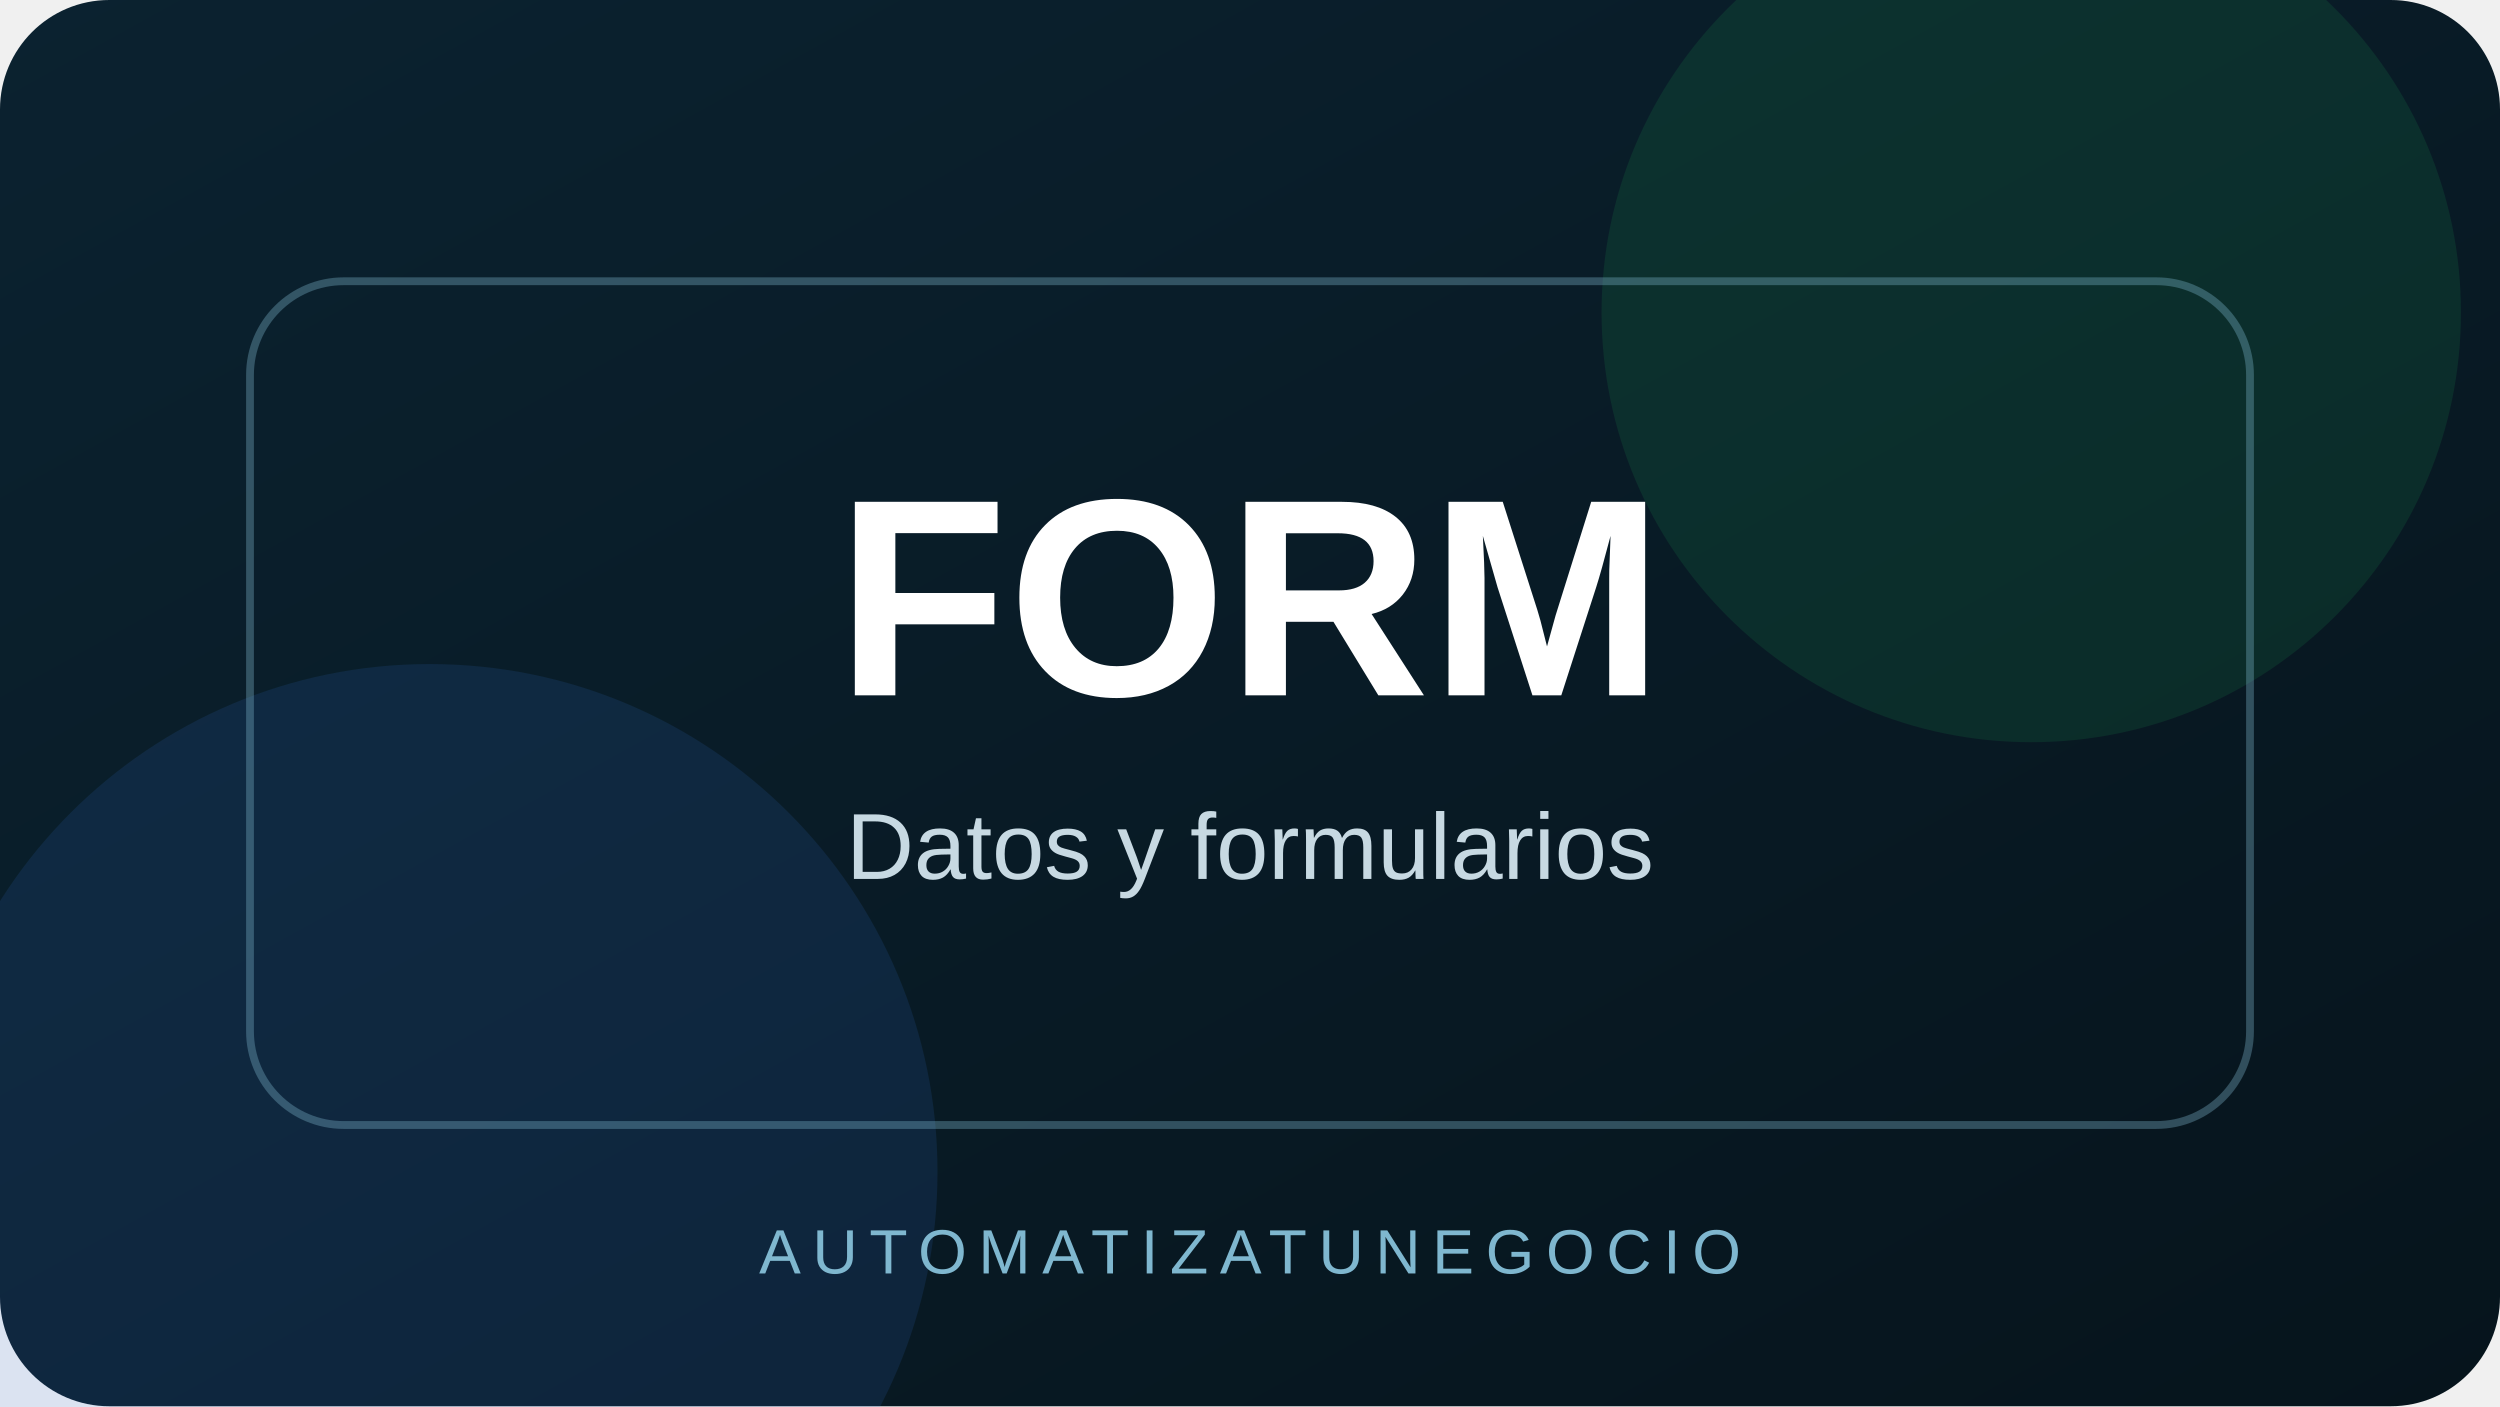
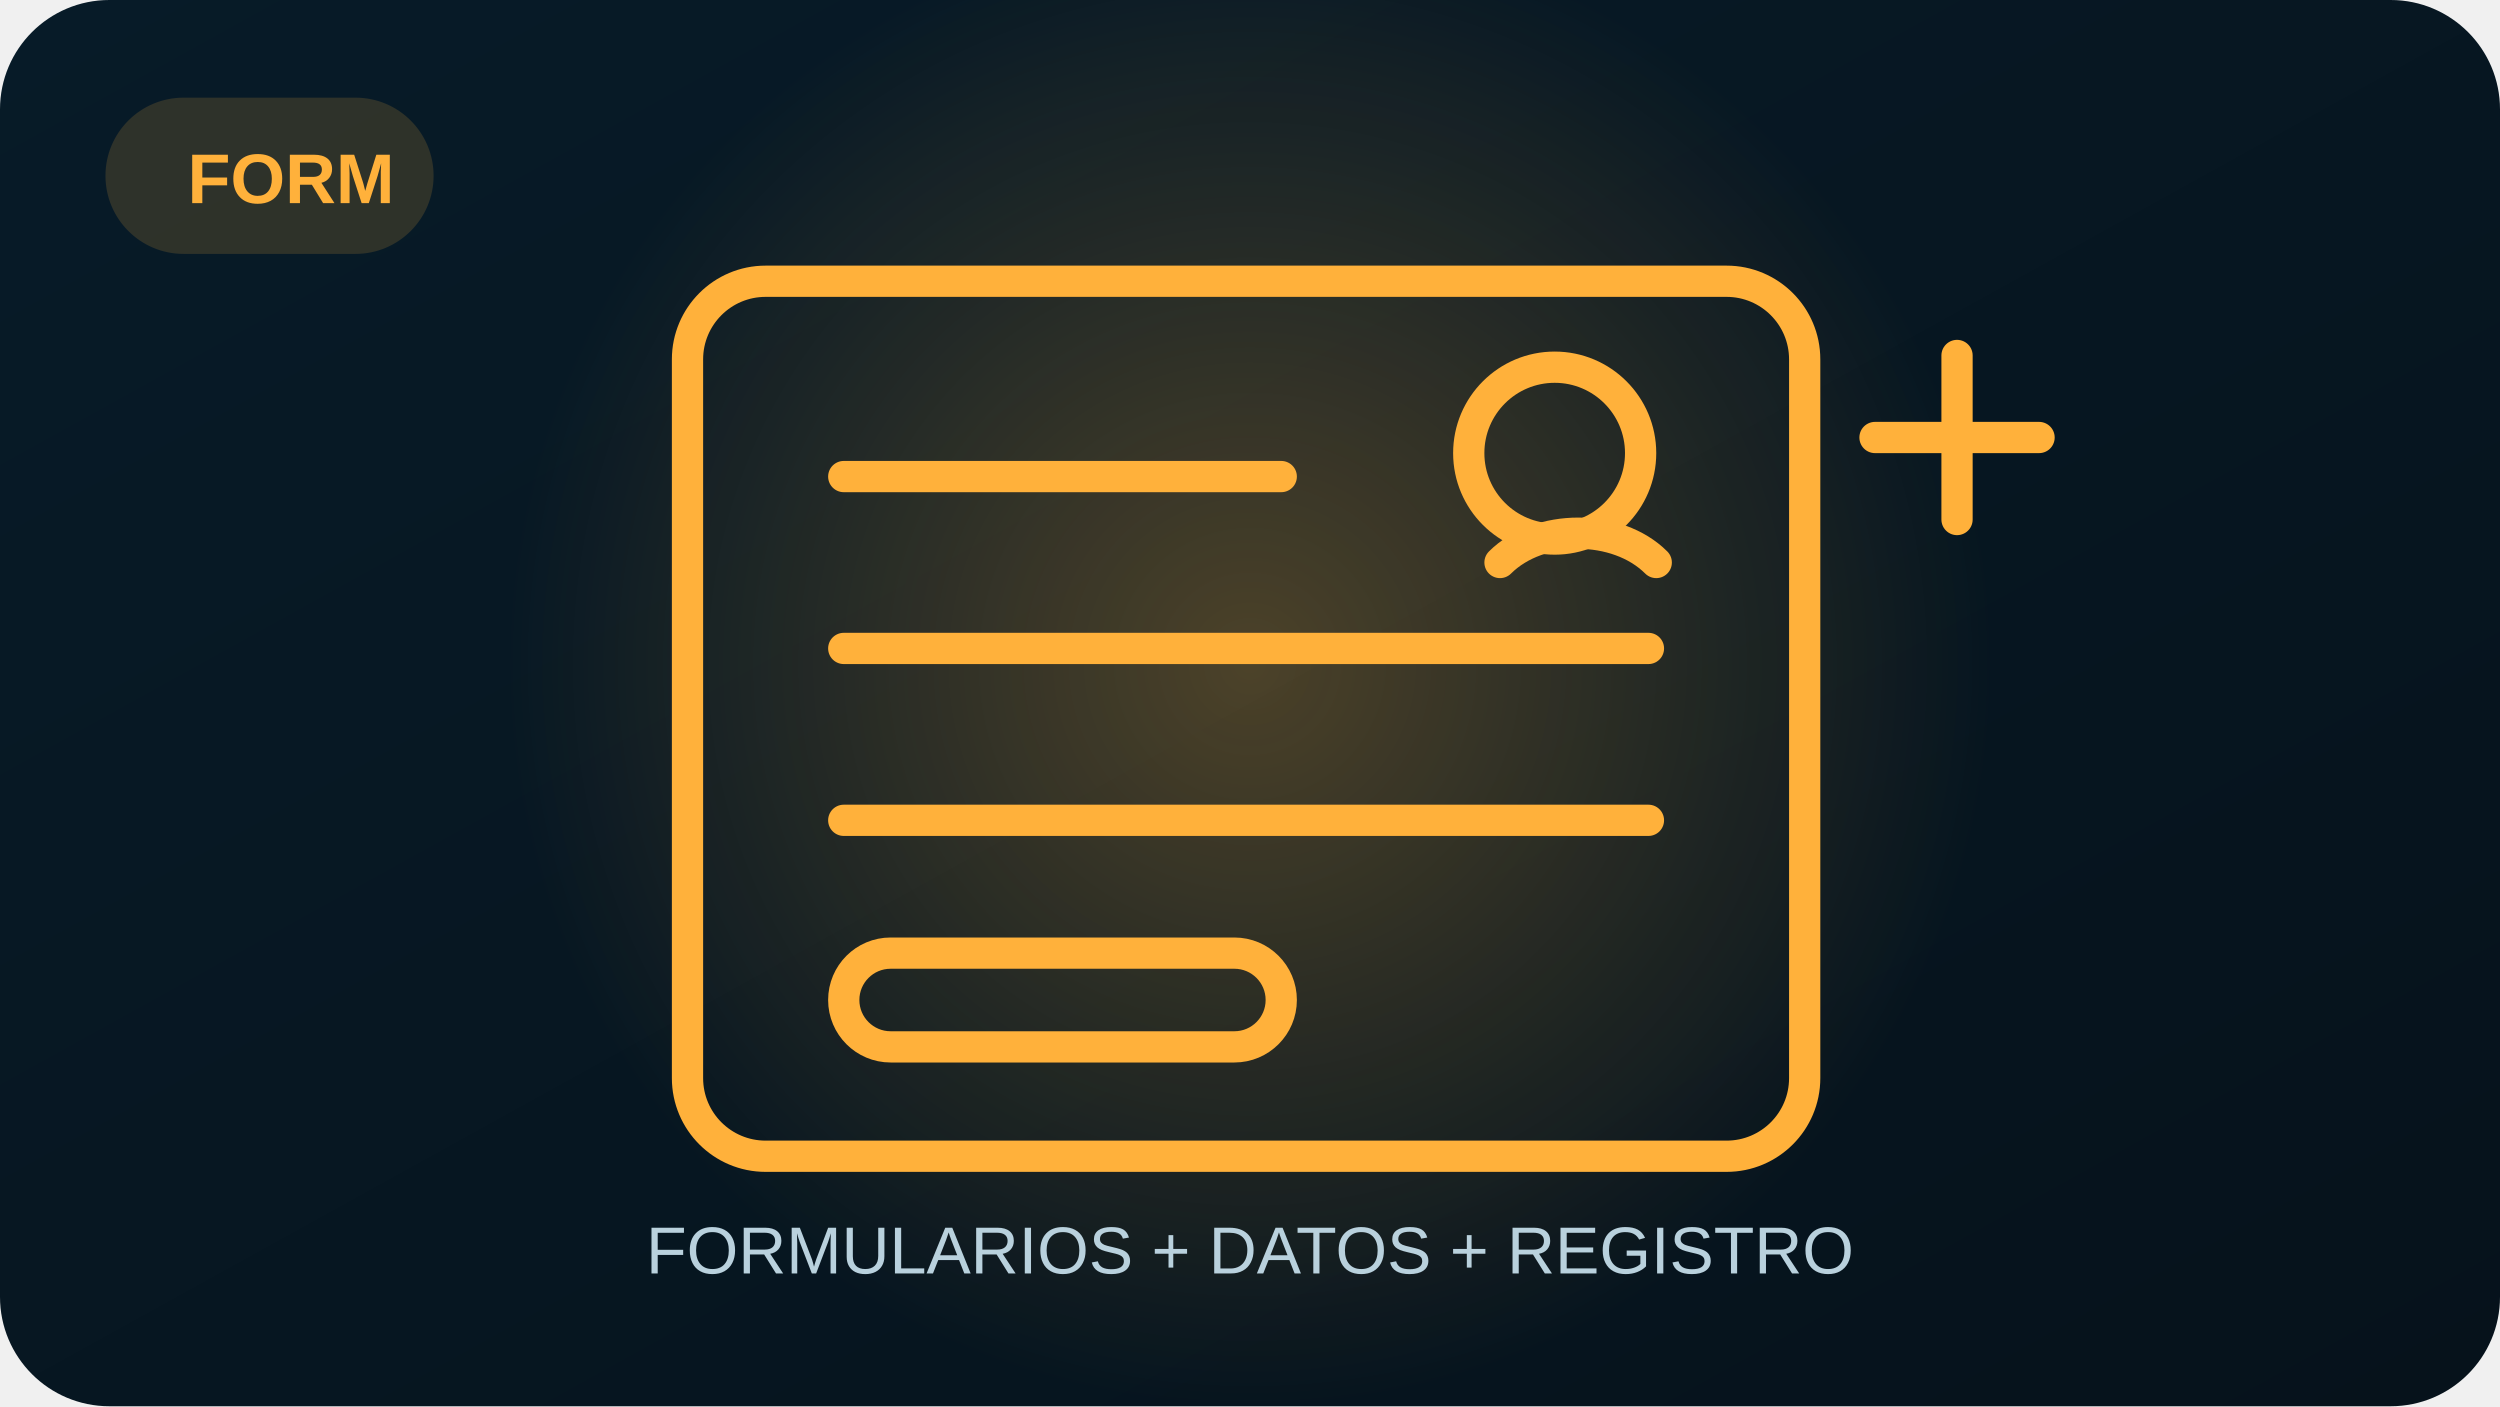
<svg xmlns="http://www.w3.org/2000/svg" viewBox="0 0 640 360" role="img" aria-labelledby="t d">
  <defs>
-     <linearGradient id="g" x1="0" x2="1" y1="0" y2="1">
-       <stop stop-color="#0b2230" />
-       <stop offset="1" stop-color="#06141c" />
+     <linearGradient id="bg" x1="0" y1="0" x2="1" y2="1">
+       <stop stop-color="#071b28" />
+       <stop offset="1" stop-color="#06121b" />
    </linearGradient>
+     <radialGradient id="glow">
+       <stop stop-color="#ffb13b" stop-opacity=".28" />
+       <stop offset="1" stop-color="#ffb13b" stop-opacity="0" />
+     </radialGradient>
+     <filter id="shadow">
+       <feGaussianBlur stdDeviation="10" />
+     </filter>
  </defs>
-   <rect width="640" height="360" rx="28" fill="url(#g)" />
-   <circle cx="520" cy="80" r="110" fill="#22c55e" opacity=".12" />
-   <circle cx="110" cy="300" r="130" fill="#3b82f6" opacity=".12" />
-   <rect x="64" y="72" width="512" height="216" rx="24" fill="none" stroke="#7fb7cf" stroke-opacity=".35" stroke-width="2" />
-   <text x="320" y="178" text-anchor="middle" fill="#fff" font-family="Arial,sans-serif" font-size="72" font-weight="800">FORM</text>
-   <text x="320" y="225" text-anchor="middle" fill="#c7d9e2" font-family="Arial,sans-serif" font-size="24">Datos y formularios</text>
-   <text x="320" y="326" text-anchor="middle" fill="#7fb7cf" font-family="Arial,sans-serif" font-size="16" letter-spacing="3">AUTOMATIZATUNEGOCIO</text>
+   <rect width="640" height="360" rx="28" fill="url(#bg)" />
+   <circle cx="320" cy="170" r="190" fill="url(#glow)" />
+   <g fill="none" stroke="#ffb13b" stroke-width="8" stroke-linecap="round" stroke-linejoin="round">
+     <rect x="176" y="72" width="286" height="224" rx="20" />
+     <path d="M216 122h112M216 166h206M216 210h206" />
+     <rect x="216" y="244" width="112" height="24" rx="12" />
+     <circle cx="398" cy="116" r="22" />
+     <path d="M384 144c10-10 30-10 40 0" />
+     <path d="M480 112h42M501 91v42" />
+   </g>
+   <rect x="28" y="26" width="82" height="38" rx="19" fill="#ffb13b" opacity=".16" stroke="#ffb13b" stroke-width="2" />
+   <text x="48" y="52" fill="#ffb13b" font-family="Arial,sans-serif" font-size="18" font-weight="800">FORM</text>
+   <text x="320" y="326" text-anchor="middle" fill="#b9d1dd" font-family="Arial,sans-serif" font-size="17">FORMULARIOS + DATOS + REGISTRO</text>
</svg>
